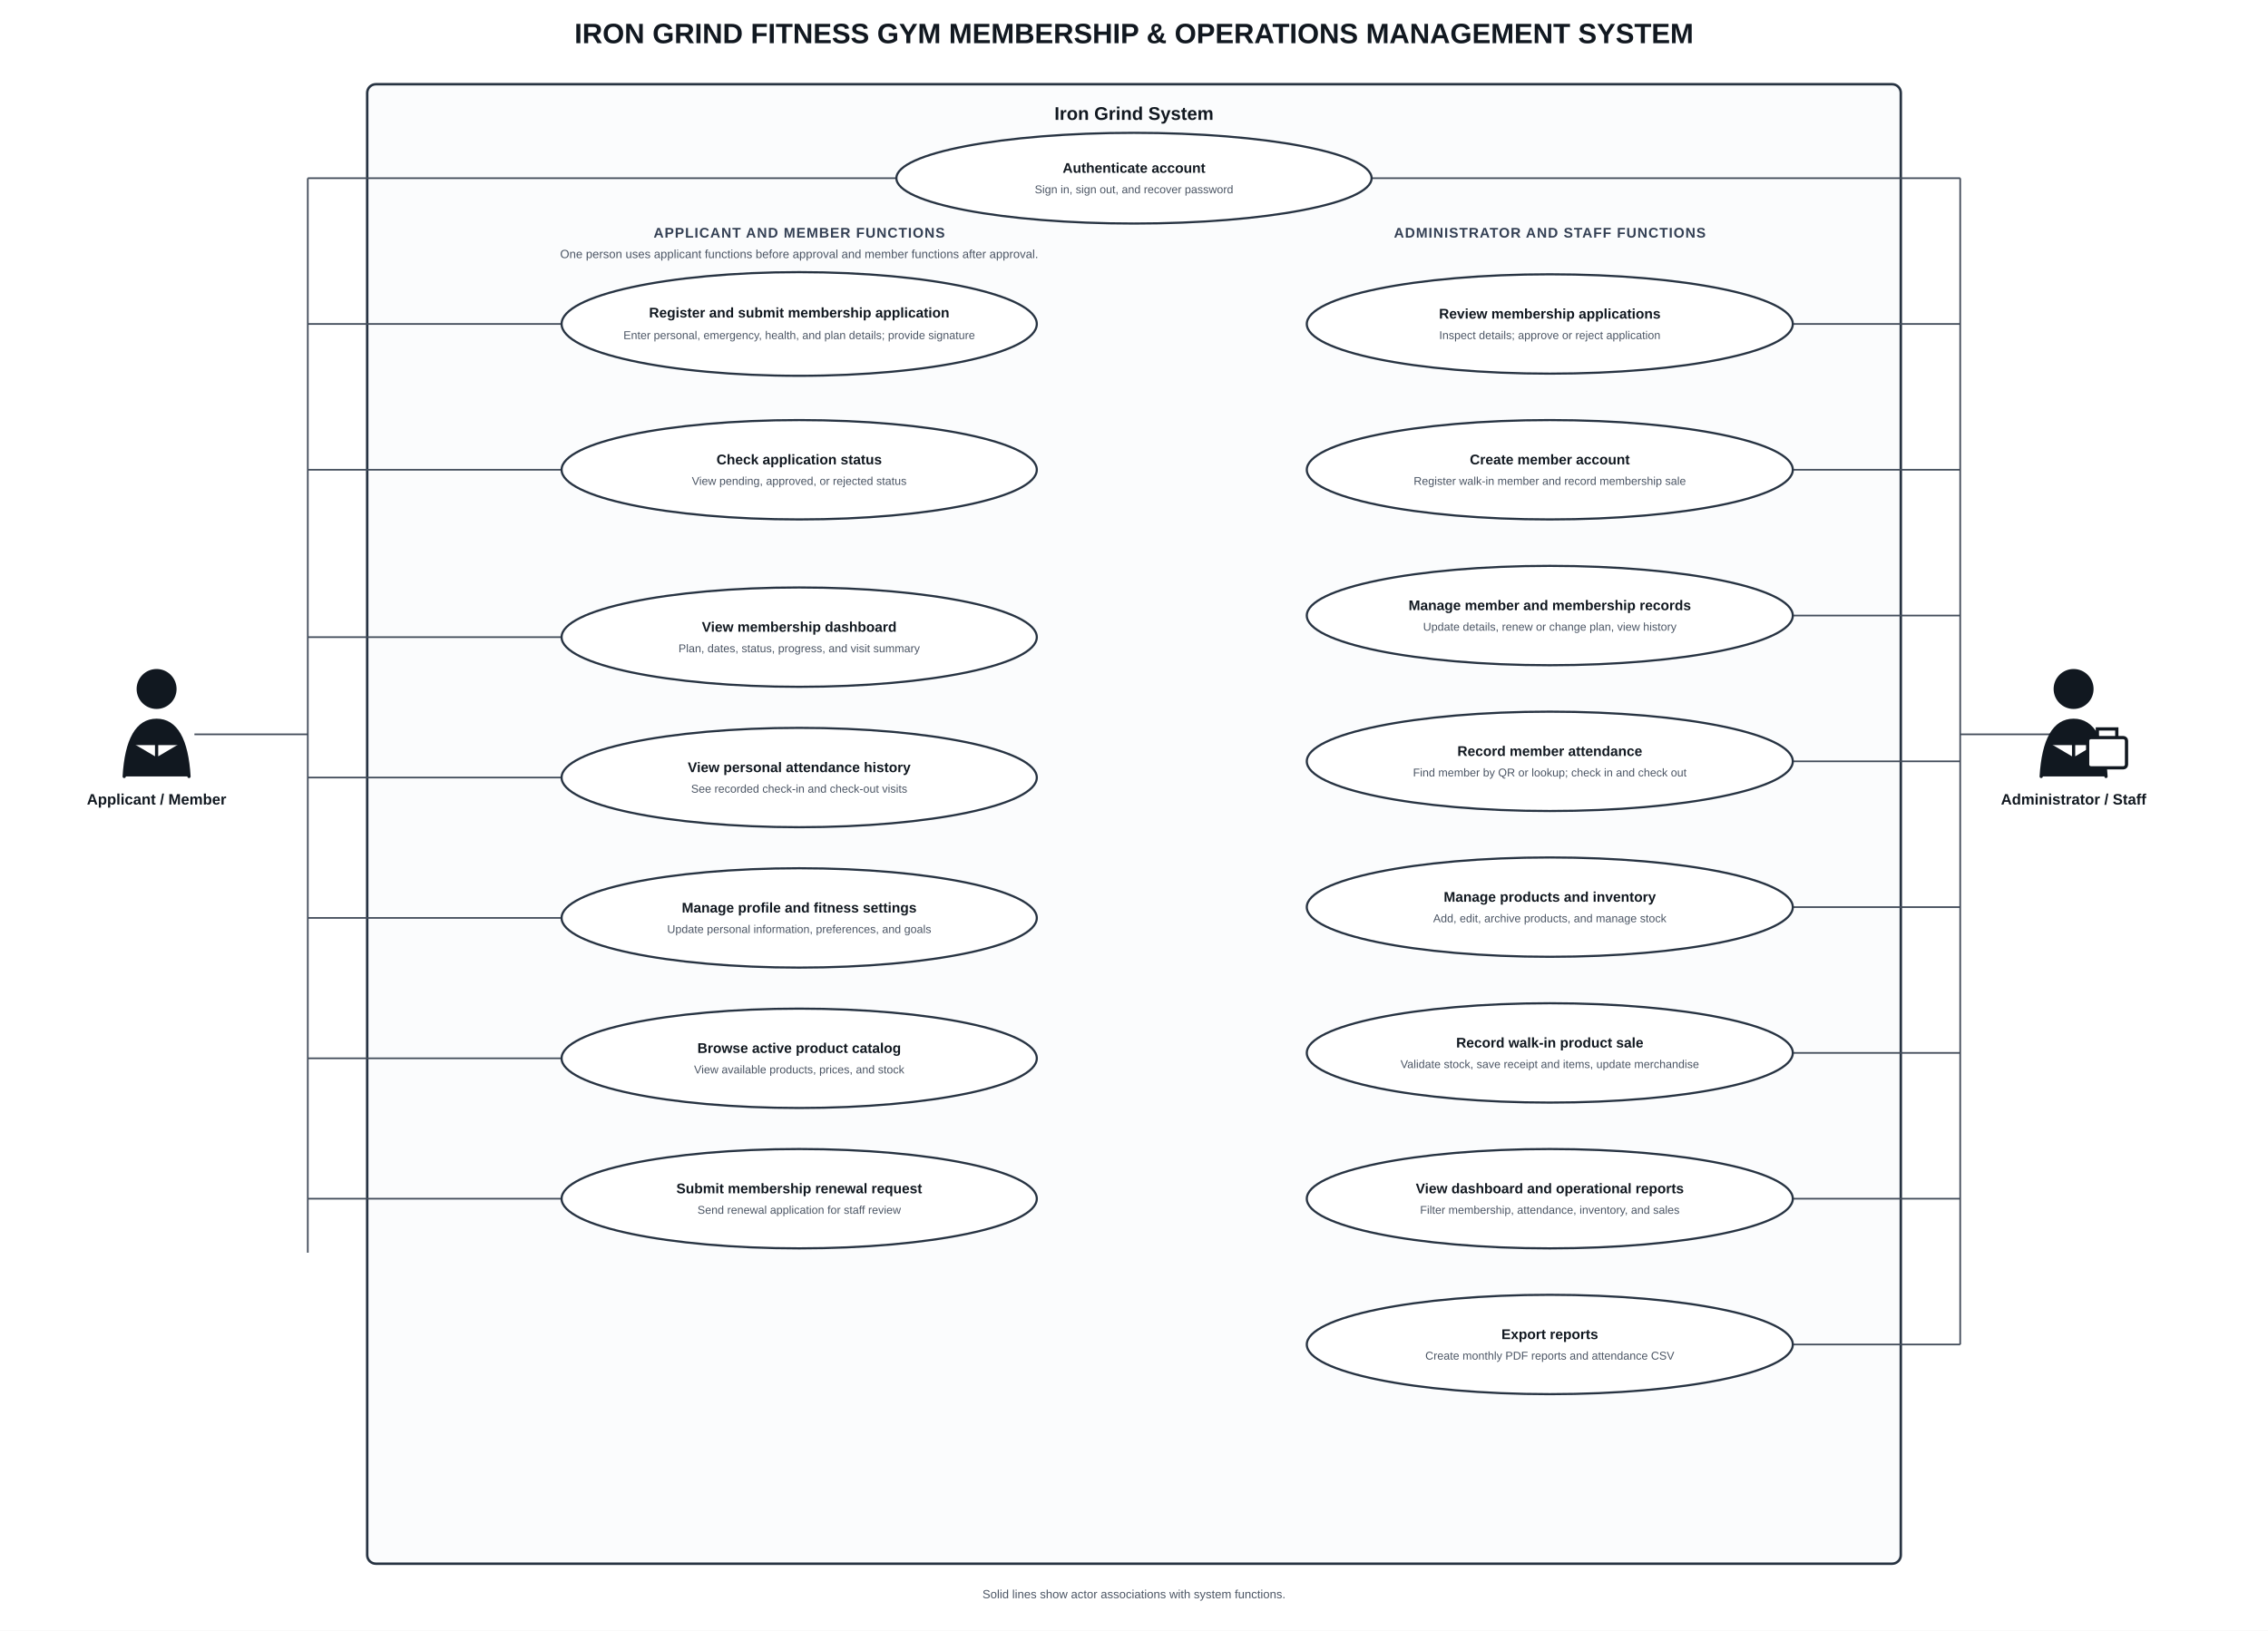
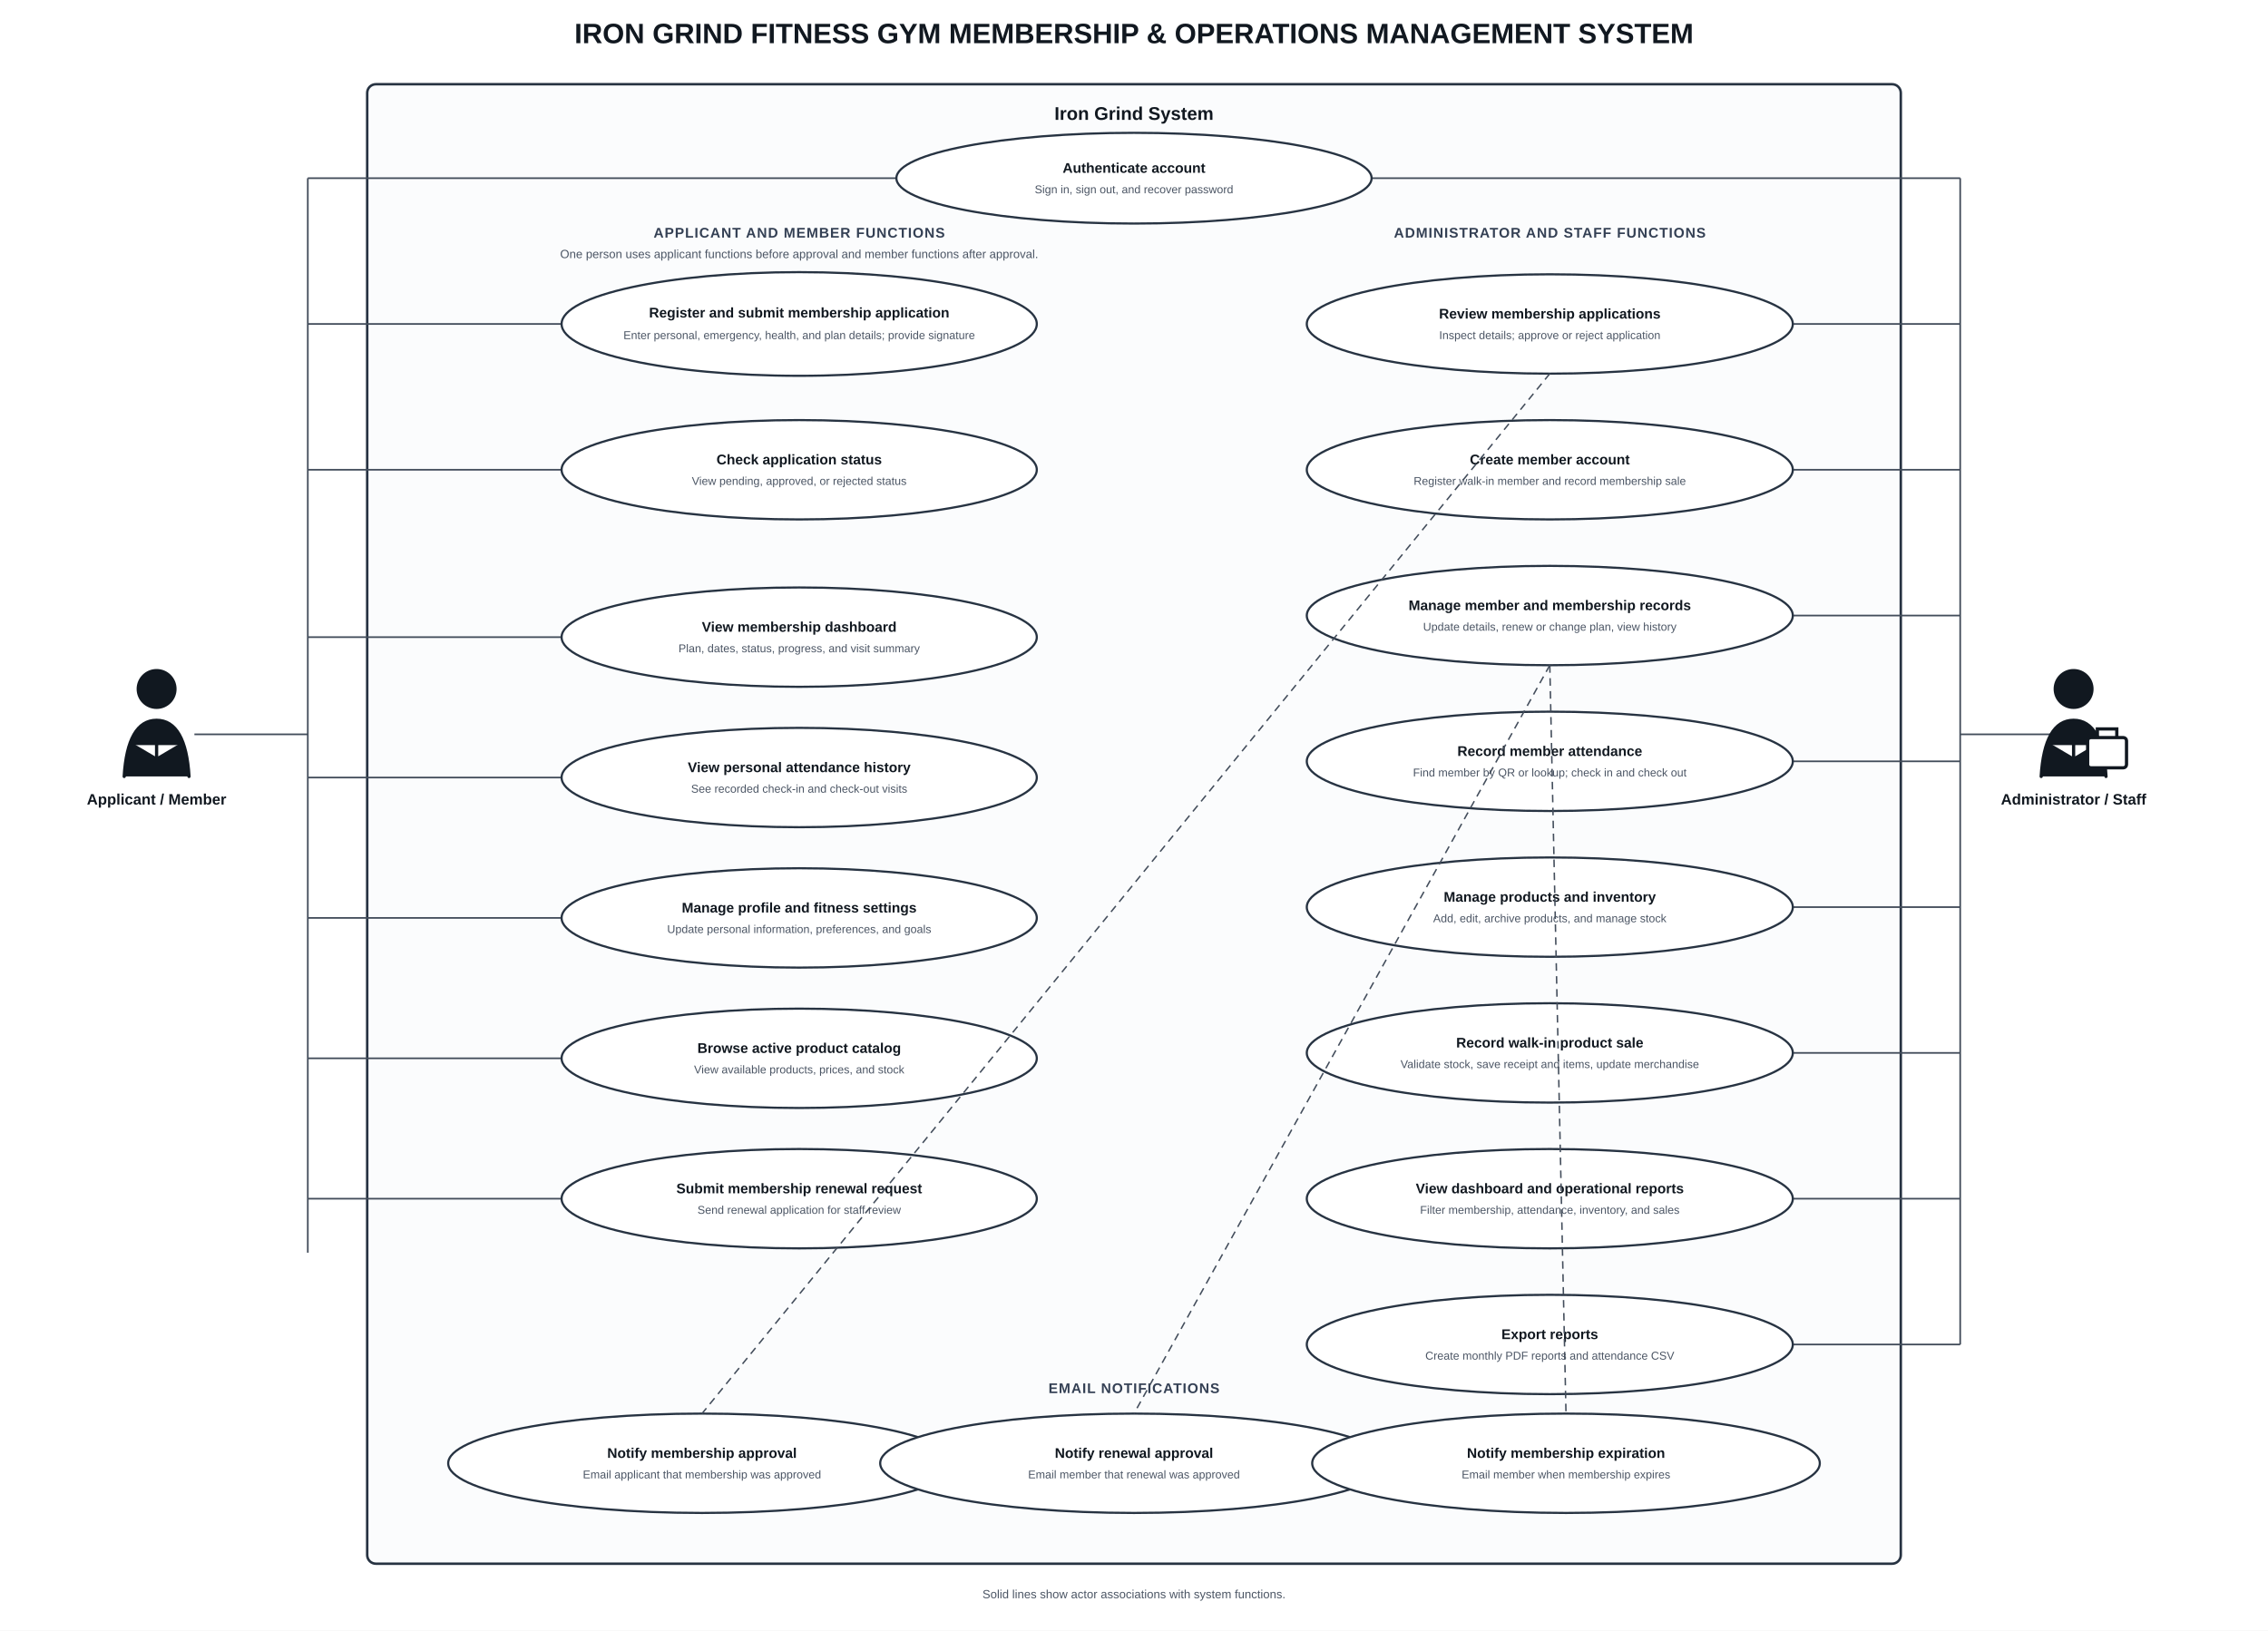
<svg xmlns="http://www.w3.org/2000/svg" width="2100" height="1510" viewBox="0 0 2100 1510" role="img" aria-labelledby="title desc">
  <defs>
    <style>
    text{font-family:Arial,Helvetica,sans-serif;fill:#111820}
    .title{font-size:26px;font-weight:700}
    .boundaryTitle{font-size:17px;font-weight:700}
    .group{font-size:13px;font-weight:700;letter-spacing:.8px;fill:#344054}
    .actorLabel{font-size:14px;font-weight:700}
    .caseTitle{font-size:13px;font-weight:700}
    .caseDetail{font-size:10.5px;fill:#4b5564}
    .small{font-size:11px;fill:#4b5564}
    .boundary{fill:#fbfcfd;stroke:#273342;stroke-width:2.3}
    .usecase{fill:#fff;stroke:#273342;stroke-width:2}
    .association{fill:none;stroke:#434d5b;stroke-width:1.55}
+     .include{fill:none;stroke:#434d5b;stroke-width:1.35;stroke-dasharray:7 5}
    .actor{fill:#111820;stroke:#111820;stroke-width:3;stroke-linecap:round;stroke-linejoin:round}
  </style>
  </defs>
  <rect width="2100" height="1510" fill="#fff" />
  <text x="1050" y="40" text-anchor="middle" class="title">IRON GRIND FITNESS GYM MEMBERSHIP &amp; OPERATIONS MANAGEMENT SYSTEM</text>
  <rect x="340" y="78" width="1420" height="1370" rx="8" class="boundary" />
  <text x="1050" y="111" text-anchor="middle" class="boundaryTitle">Iron Grind System</text>
  <path d="M180 680H285M285 165V1160M285 165H830M285 300H520M285 435H520M285 590H520M285 720H520M285 850H520M285 980H520M285 1110H520" class="association" />
  <path d="M1920 680H1815M1815 165V1245M1815 165H1270M1815 300H1660M1815 435H1660M1815 570H1660M1815 705H1660M1815 840H1660M1815 975H1660M1815 1110H1660M1815 1245H1660" class="association" />
  <ellipse cx="1050" cy="165" rx="220" ry="42" class="usecase" />
  <text x="1050" y="160" text-anchor="middle" class="caseTitle">Authenticate account</text>
  <text x="1050" y="179" text-anchor="middle" class="caseDetail">Sign in, sign out, and recover password</text>
  <text x="740" y="220" text-anchor="middle" class="group">APPLICANT AND MEMBER FUNCTIONS</text>
  <text x="740" y="239" text-anchor="middle" class="small">One person uses applicant functions before approval and member functions after approval.</text>
  <ellipse cx="740" cy="300" rx="220" ry="48" class="usecase" />
  <text x="740" y="294" text-anchor="middle" class="caseTitle">Register and submit membership application</text>
  <text x="740" y="314" text-anchor="middle" class="caseDetail">Enter personal, emergency, health, and plan details; provide signature</text>
  <ellipse cx="740" cy="435" rx="220" ry="46" class="usecase" />
  <text x="740" y="430" text-anchor="middle" class="caseTitle">Check application status</text>
  <text x="740" y="449" text-anchor="middle" class="caseDetail">View pending, approved, or rejected status</text>
  <ellipse cx="740" cy="590" rx="220" ry="46" class="usecase" />
  <text x="740" y="585" text-anchor="middle" class="caseTitle">View membership dashboard</text>
  <text x="740" y="604" text-anchor="middle" class="caseDetail">Plan, dates, status, progress, and visit summary</text>
  <ellipse cx="740" cy="720" rx="220" ry="46" class="usecase" />
  <text x="740" y="715" text-anchor="middle" class="caseTitle">View personal attendance history</text>
  <text x="740" y="734" text-anchor="middle" class="caseDetail">See recorded check-in and check-out visits</text>
  <ellipse cx="740" cy="850" rx="220" ry="46" class="usecase" />
  <text x="740" y="845" text-anchor="middle" class="caseTitle">Manage profile and fitness settings</text>
  <text x="740" y="864" text-anchor="middle" class="caseDetail">Update personal information, preferences, and goals</text>
  <ellipse cx="740" cy="980" rx="220" ry="46" class="usecase" />
  <text x="740" y="975" text-anchor="middle" class="caseTitle">Browse active product catalog</text>
  <text x="740" y="994" text-anchor="middle" class="caseDetail">View available products, prices, and stock</text>
  <ellipse cx="740" cy="1110" rx="220" ry="46" class="usecase" />
  <text x="740" y="1105" text-anchor="middle" class="caseTitle">Submit membership renewal request</text>
  <text x="740" y="1124" text-anchor="middle" class="caseDetail">Send renewal application for staff review</text>
  <text x="1435" y="220" text-anchor="middle" class="group">ADMINISTRATOR AND STAFF FUNCTIONS</text>
  <ellipse cx="1435" cy="300" rx="225" ry="46" class="usecase" />
  <text x="1435" y="295" text-anchor="middle" class="caseTitle">Review membership applications</text>
  <text x="1435" y="314" text-anchor="middle" class="caseDetail">Inspect details; approve or reject application</text>
  <ellipse cx="1435" cy="435" rx="225" ry="46" class="usecase" />
  <text x="1435" y="430" text-anchor="middle" class="caseTitle">Create member account</text>
  <text x="1435" y="449" text-anchor="middle" class="caseDetail">Register walk-in member and record membership sale</text>
  <ellipse cx="1435" cy="570" rx="225" ry="46" class="usecase" />
  <text x="1435" y="565" text-anchor="middle" class="caseTitle">Manage member and membership records</text>
  <text x="1435" y="584" text-anchor="middle" class="caseDetail">Update details, renew or change plan, view history</text>
  <ellipse cx="1435" cy="705" rx="225" ry="46" class="usecase" />
  <text x="1435" y="700" text-anchor="middle" class="caseTitle">Record member attendance</text>
  <text x="1435" y="719" text-anchor="middle" class="caseDetail">Find member by QR or lookup; check in and check out</text>
  <ellipse cx="1435" cy="840" rx="225" ry="46" class="usecase" />
  <text x="1435" y="835" text-anchor="middle" class="caseTitle">Manage products and inventory</text>
  <text x="1435" y="854" text-anchor="middle" class="caseDetail">Add, edit, archive products, and manage stock</text>
  <ellipse cx="1435" cy="975" rx="225" ry="46" class="usecase" />
  <text x="1435" y="970" text-anchor="middle" class="caseTitle">Record walk-in product sale</text>
  <text x="1435" y="989" text-anchor="middle" class="caseDetail">Validate stock, save receipt and items, update merchandise</text>
  <ellipse cx="1435" cy="1110" rx="225" ry="46" class="usecase" />
  <text x="1435" y="1105" text-anchor="middle" class="caseTitle">View dashboard and operational reports</text>
  <text x="1435" y="1124" text-anchor="middle" class="caseDetail">Filter membership, attendance, inventory, and sales</text>
  <ellipse cx="1435" cy="1245" rx="225" ry="46" class="usecase" />
  <text x="1435" y="1240" text-anchor="middle" class="caseTitle">Export reports</text>
  <text x="1435" y="1259" text-anchor="middle" class="caseDetail">Create monthly PDF reports and attendance CSV</text>
+   <text x="1050" y="1290" text-anchor="middle" class="group">EMAIL NOTIFICATIONS</text>
+   <ellipse cx="650" cy="1355" rx="235" ry="46" class="usecase" />
+   <text x="650" y="1350" text-anchor="middle" class="caseTitle">Notify membership approval</text>
+   <text x="650" y="1369" text-anchor="middle" class="caseDetail">Email applicant that membership was approved</text>
+   <ellipse cx="1050" cy="1355" rx="235" ry="46" class="usecase" />
+   <text x="1050" y="1350" text-anchor="middle" class="caseTitle">Notify renewal approval</text>
+   <text x="1050" y="1369" text-anchor="middle" class="caseDetail">Email member that renewal was approved</text>
+   <ellipse cx="1450" cy="1355" rx="235" ry="46" class="usecase" />
+   <text x="1450" y="1350" text-anchor="middle" class="caseTitle">Notify membership expiration</text>
+   <text x="1450" y="1369" text-anchor="middle" class="caseDetail">Email member when membership expires</text>
+   <path d="M1435 346 L650 1309" class="include" />
+   <path d="M1435 616 L1050 1309" class="include" />
+   <path d="M1435 616 L1450 1309" class="include" />
  <g transform="translate(110 620)">
    <circle cx="35" cy="18" r="17" class="actor" />
    <path d="M5 99c2-34 12-52 30-52s28 18 30 52M35 49v47M13 70l22 13 22-13" fill="none" class="actor" />
  </g>
  <text x="145" y="745" text-anchor="middle" class="actorLabel">Applicant / Member</text>
  <g transform="translate(1885 620)">
    <circle cx="35" cy="18" r="17" class="actor" />
    <path d="M5 99c2-34 12-52 30-52s28 18 30 52M35 49v47M13 70l22 13 22-13" fill="none" class="actor" />
    <rect x="48" y="63" width="36" height="28" rx="3" fill="#fff" stroke="#111820" stroke-width="3" />
    <path d="M57 63v-8h18v8" fill="none" stroke="#111820" stroke-width="3" />
  </g>
  <text x="1920" y="745" text-anchor="middle" class="actorLabel">Administrator / Staff</text>
  <text x="1050" y="1480" text-anchor="middle" class="small">Solid lines show actor associations with system functions.</text>
</svg>
